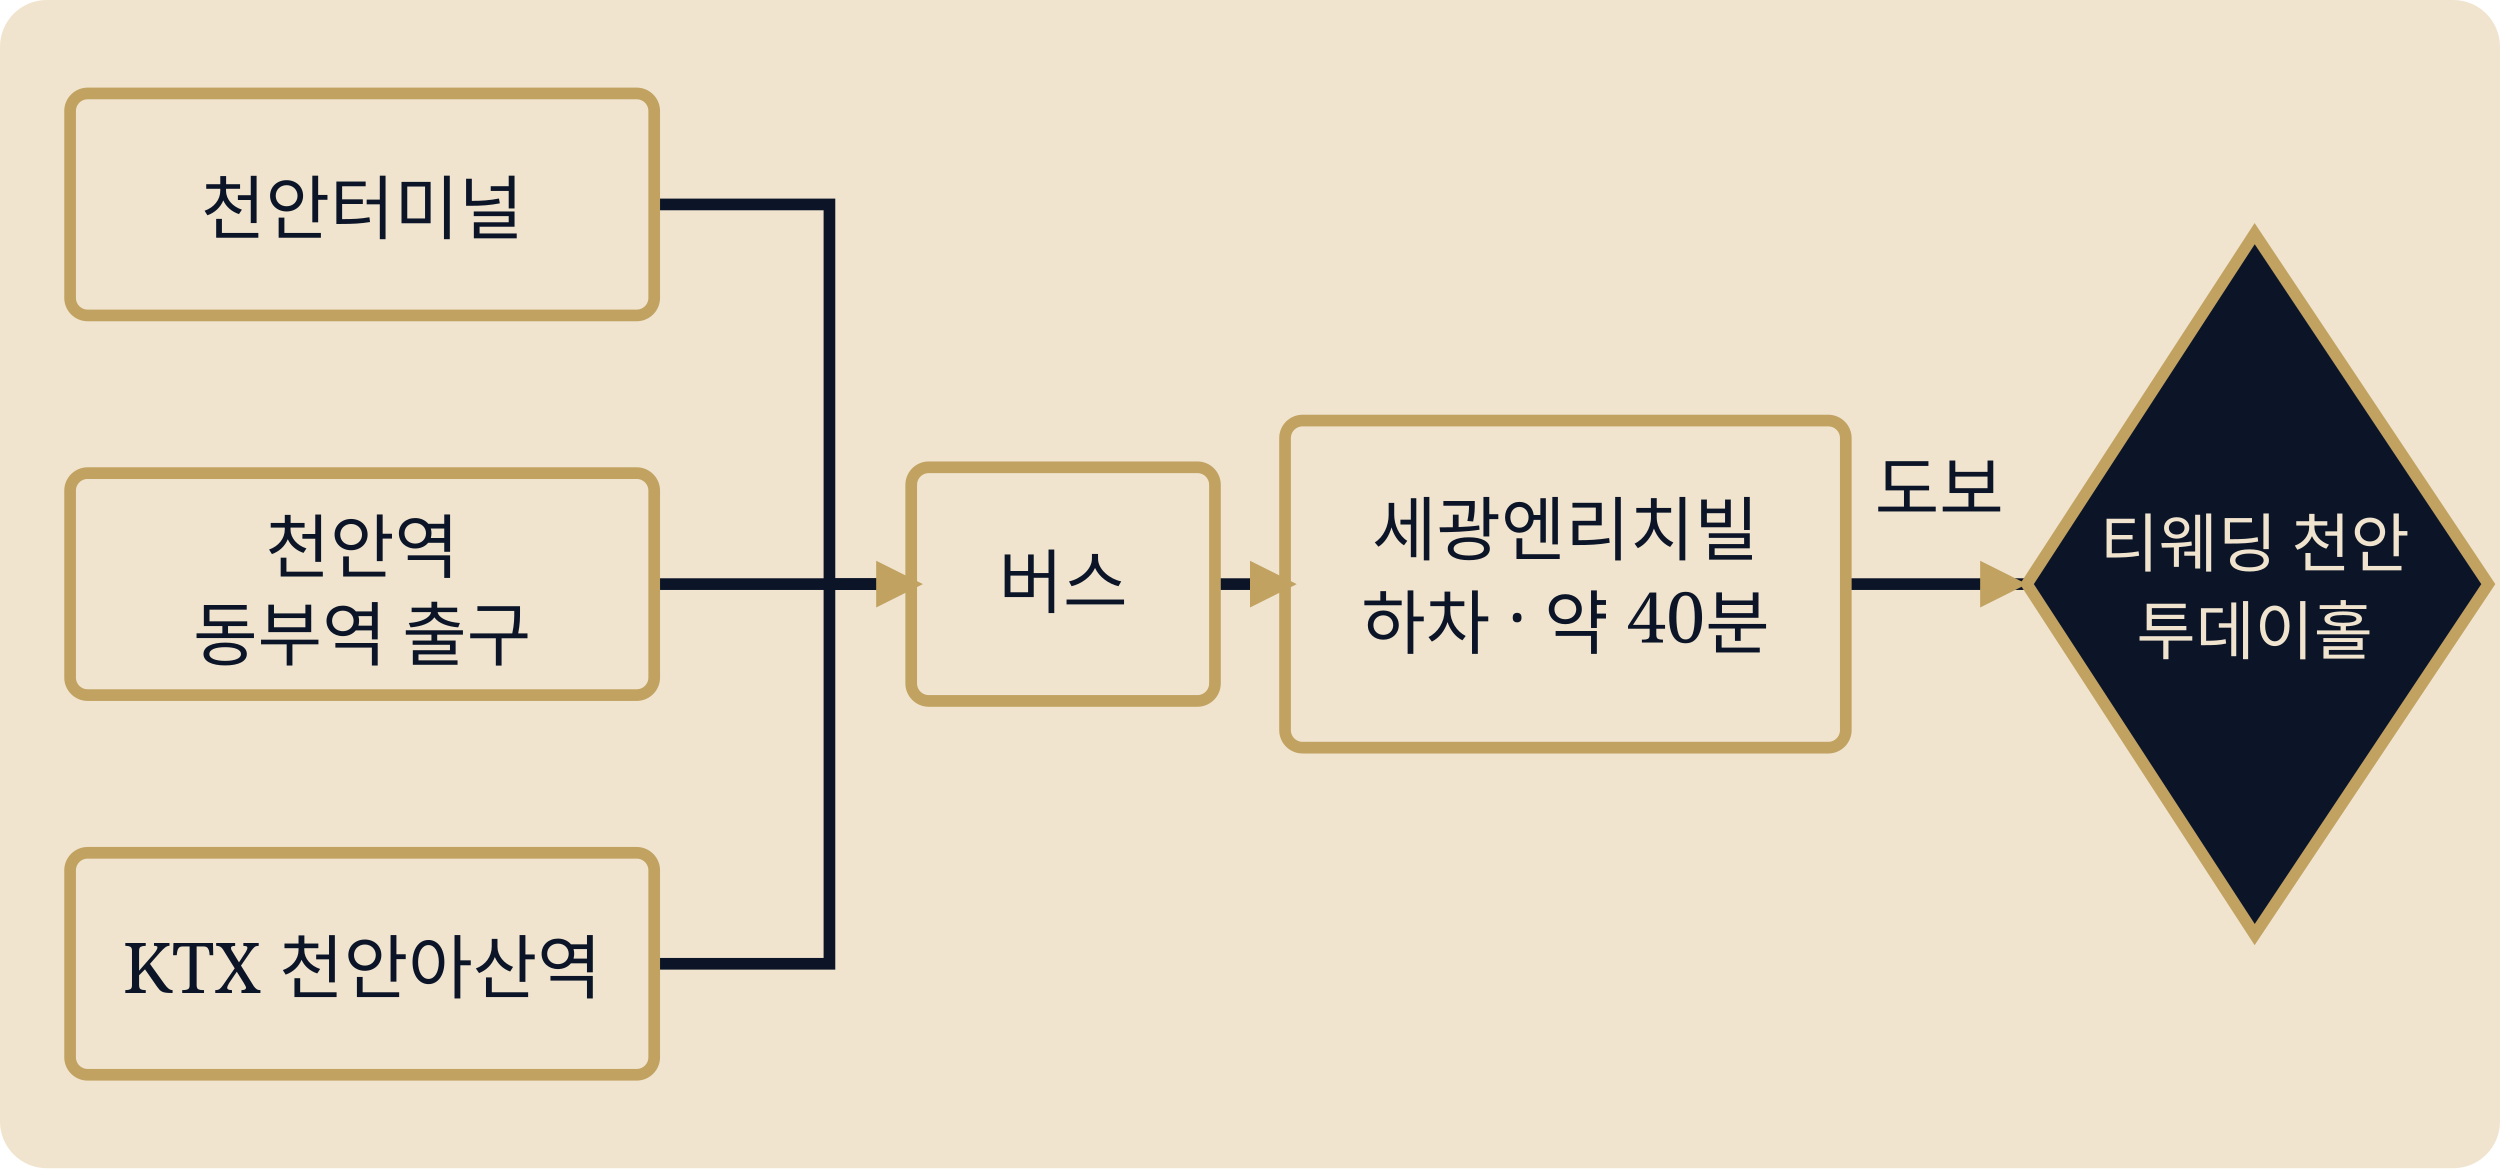
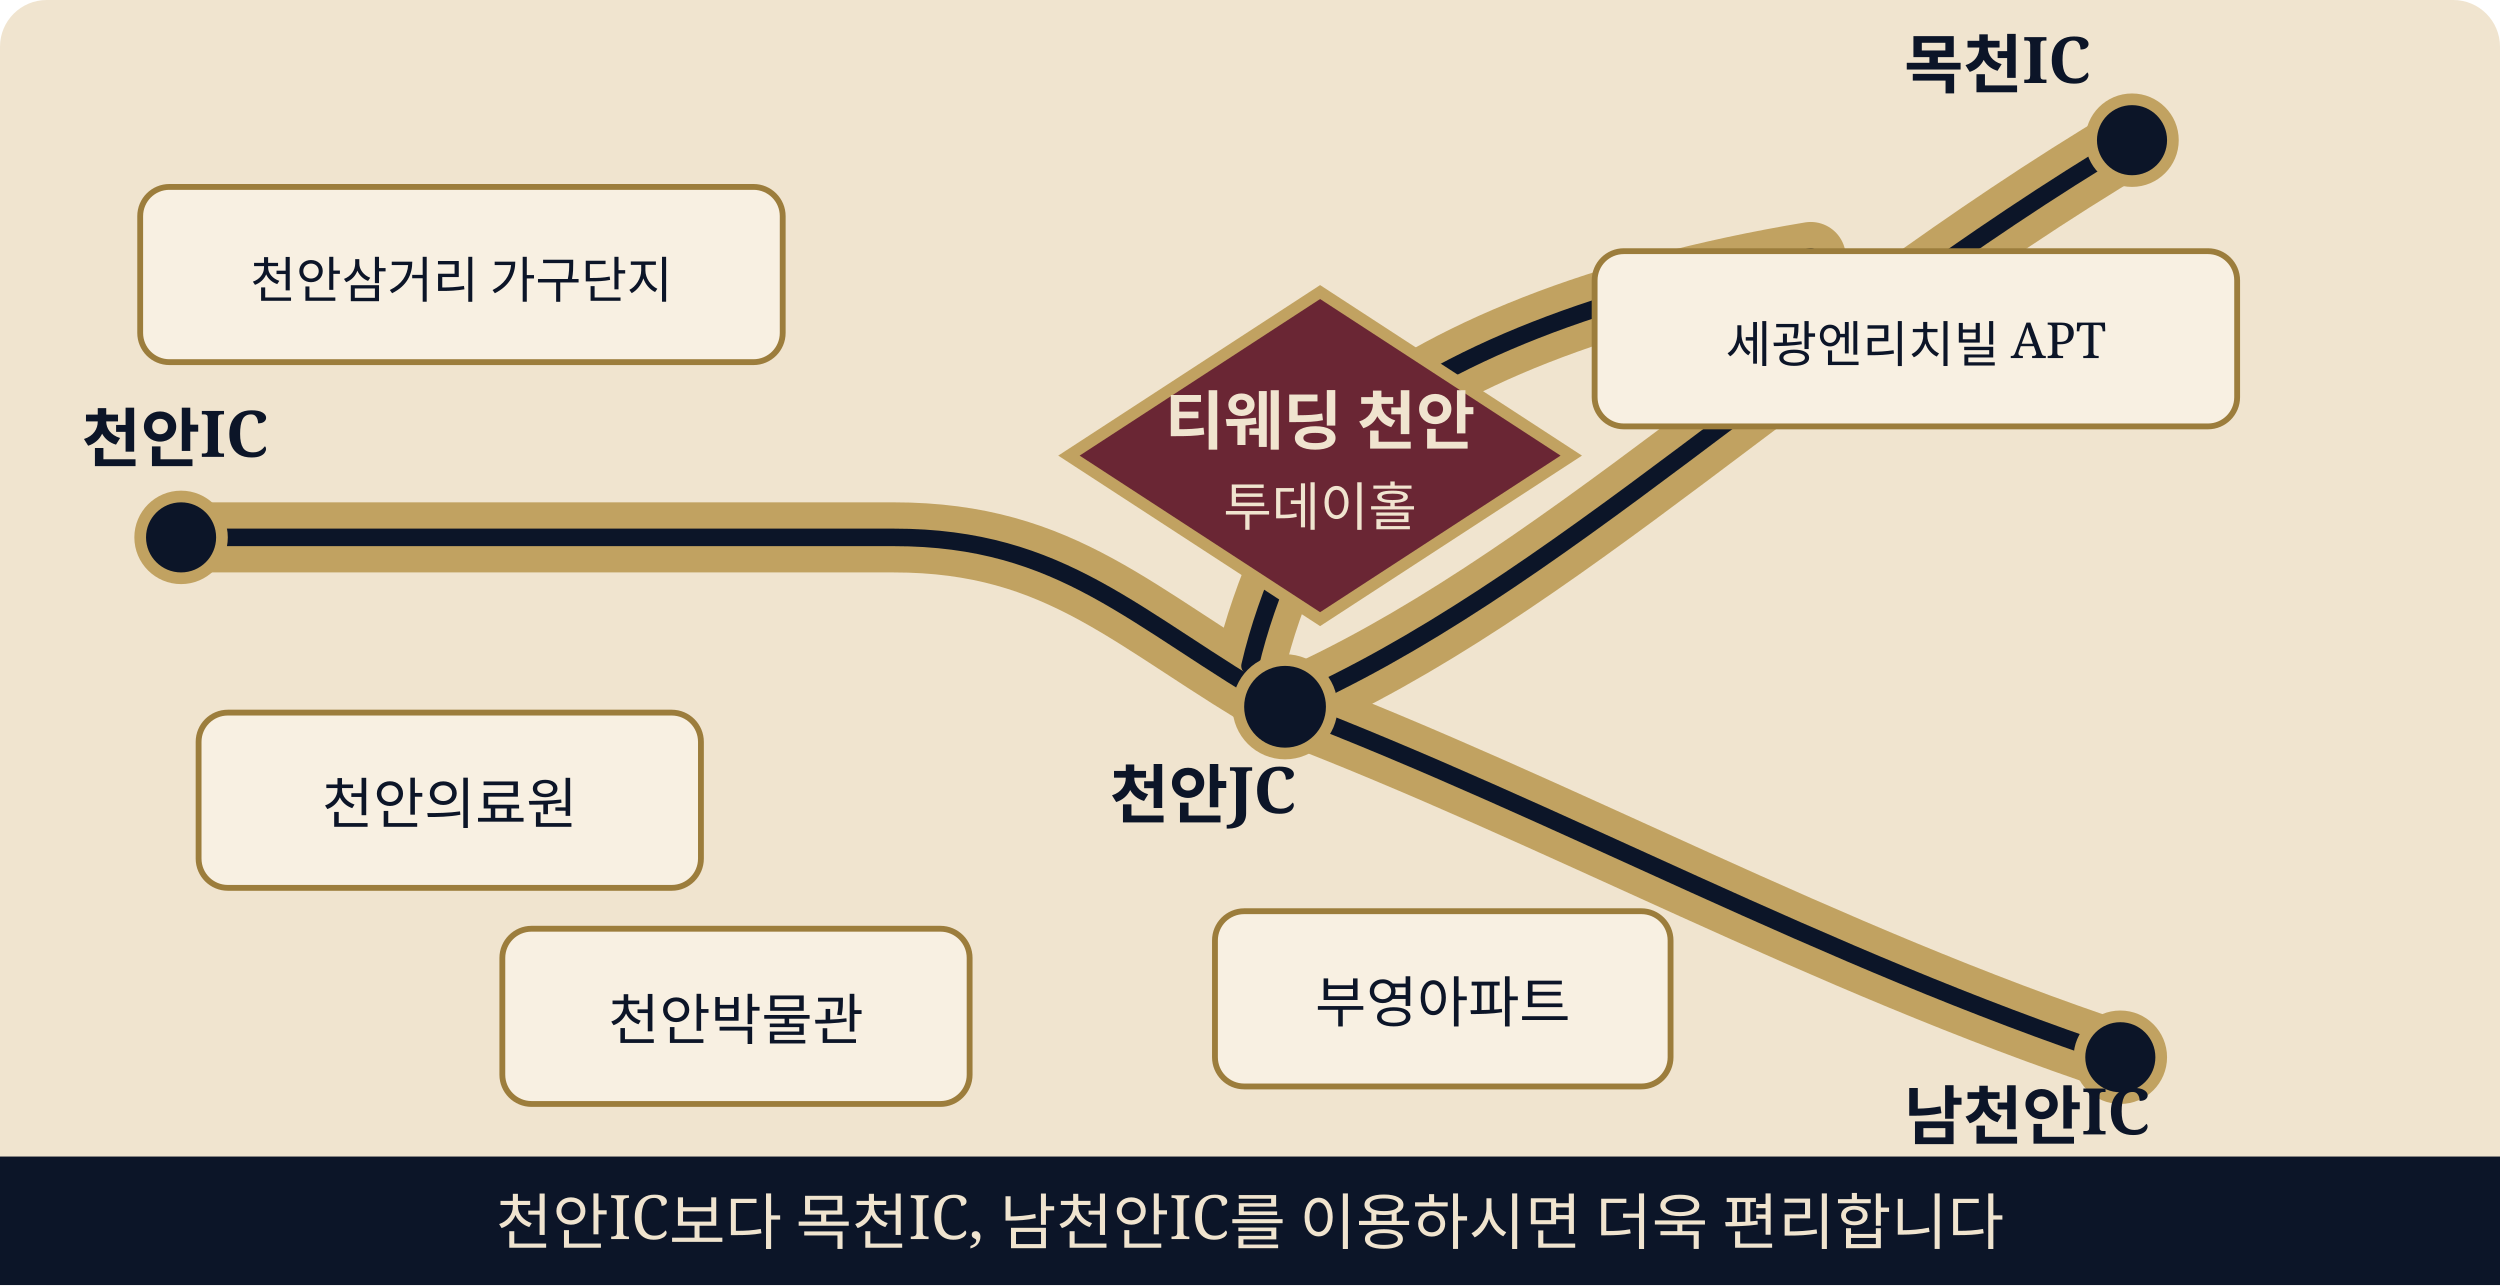
- <svg xmlns="http://www.w3.org/2000/svg" viewBox="0 0 428 200" role="img" aria-labelledby="title desc">
-   <rect width="428" height="200" rx="8" fill="#f0e4cf" />
-   <g fill="none" stroke="#0c1528" stroke-width="2">
-     <path d="M112 35 H142 V100 H156" />
-     <path d="M112 100 H156" />
-     <path d="M112 165 H142 V100" />
-     <path d="M208 100 H220" />
-     <path d="M316 100 H347" />
+ <svg xmlns="http://www.w3.org/2000/svg" viewBox="0 0 428 220" role="img" aria-labelledby="title desc">
+   <rect width="428" height="220" rx="8" fill="#f0e4cf" />
+   <g fill="none" stroke="#c1a261" stroke-width="12" stroke-linecap="round" stroke-linejoin="round">
+     <path d="M31 92 H153 C182 92 194 106 220 121" />
+     <path d="M220 121 C266 101 308 58 365 24" />
+     <path d="M220 121 C267 139 312 164 363 181" />
+     <path d="M214 114 C217 101 223 89 230 75 C247 61 274 50 310 44" />
  </g>
-   <g fill="#f0e4cf" stroke="#c1a261" stroke-width="2">
-     <rect x="12" y="16" width="100" height="38" rx="3" />
-     <rect x="12" y="81" width="100" height="38" rx="3" />
-     <rect x="12" y="146" width="100" height="38" rx="3" />
-     <rect x="156" y="80" width="52" height="40" rx="3" />
-     <rect x="220" y="72" width="96" height="56" rx="3" />
+   <g fill="none" stroke="#0c1528" stroke-width="3" stroke-linecap="round" stroke-linejoin="round">
+     <path d="M31 92 H153 C182 92 194 106 220 121" />
+     <path d="M220 121 C266 101 308 58 365 24" />
+     <path d="M220 121 C267 139 312 164 363 181" />
+     <path d="M214 114 C217 101 223 89 230 75 C247 61 274 50 310 44" />
  </g>
-   <path d="M347 100 L386 40 L426 100 L386 160 Z" fill="#0c1528" stroke="#c1a261" stroke-width="2" />
-   <g fill="#0c1528" font-family="Batang, serif" font-size="12" text-anchor="middle">
-     <text x="62" y="40">천안터미널</text>
-     <text x="62" y="98">천안역</text>
-     <text x="62" y="113">동부역 출구</text>
-     <text x="62" y="170">KTX 천안아산역</text>
-     <text x="182" y="104">버스</text>
-     <text x="268" y="95">세광엔리치빌</text>
-     <text x="268" y="111">하차 · 약 40분</text>
-     <text x="332" y="88">도보</text>
+   <g fill="#0c1528" stroke="#c1a261" stroke-width="2">
+     <circle cx="31" cy="92" r="7" />
+     <circle cx="220" cy="121" r="8" />
+     <circle cx="365" cy="24" r="7" />
+     <circle cx="363" cy="181" r="7" />
  </g>
-   <g fill="#f0e4cf" font-family="Batang, serif" font-size="11" text-anchor="middle">
-     <text x="386" y="97">티웨딩 천안</text>
-     <text x="386" y="112">투데이홀</text>
+   <g fill="#0c1528" font-family="Batang, serif" font-size="11" font-weight="700">
+     <text x="14" y="79">천안IC</text>
+     <text x="190" y="140">천안JC</text>
+     <text x="326" y="15">목천IC</text>
+     <text x="326" y="195">남천안IC</text>
  </g>
-   <g fill="#c1a261">
-     <path d="M150 96 l8 4 -8 4z" />
-     <path d="M214 96 l8 4 -8 4z" />
-     <path d="M339 96 l8 4 -8 4z" />
+   <g font-family="Batang, serif" font-size="9.5" text-anchor="middle">
+     <g transform="translate(79 47)">
+       <rect x="-55" y="-15" width="110" height="30" rx="5" fill="#f8f0e2" stroke="#9c7d3c" />
+       <text y="4" fill="#0c1528" font-size="8.5">천안삼거리 가구단지</text>
+     </g>
+     <g transform="translate(77 137)">
+       <rect x="-43" y="-15" width="86" height="30" rx="5" fill="#f8f0e2" stroke="#9c7d3c" />
+       <text y="4" fill="#0c1528">천안의료원</text>
+     </g>
+     <g transform="translate(126 174)">
+       <rect x="-40" y="-15" width="80" height="30" rx="5" fill="#f8f0e2" stroke="#9c7d3c" />
+       <text y="4" fill="#0c1528">천안박물관</text>
+     </g>
+     <g transform="translate(247 171)">
+       <rect x="-39" y="-15" width="78" height="30" rx="5" fill="#f8f0e2" stroke="#9c7d3c" />
+       <text y="4" fill="#0c1528">부영아파트</text>
+     </g>
+     <g transform="translate(328 58)">
+       <rect x="-55" y="-15" width="110" height="30" rx="5" fill="#f8f0e2" stroke="#9c7d3c" />
+       <text y="4" fill="#0c1528" font-size="8.5">세광엔리치빌 APT</text>
+     </g>
  </g>
+   <g transform="translate(226 78)" font-family="Batang, serif" text-anchor="middle">
+     <path d="M0 -28 L43 0 L0 28 L-43 0 Z" fill="#6a2634" stroke="#c1a261" stroke-width="2" />
+     <text y="-2" fill="#f0e4cf" font-size="11" font-weight="700">티웨딩 천안</text>
+     <text y="12" fill="#f0e4cf" font-size="9">투데이홀</text>
+   </g>
+   <rect x="0" y="198" width="428" height="22" fill="#0c1528" />
+   <text x="214" y="213" fill="#f0e4cf" font-family="Batang, serif" font-size="10.5" text-anchor="middle">천안IC보다 목천IC, 남천안IC를 이용하시면 더욱 편리합니다</text>
</svg>
